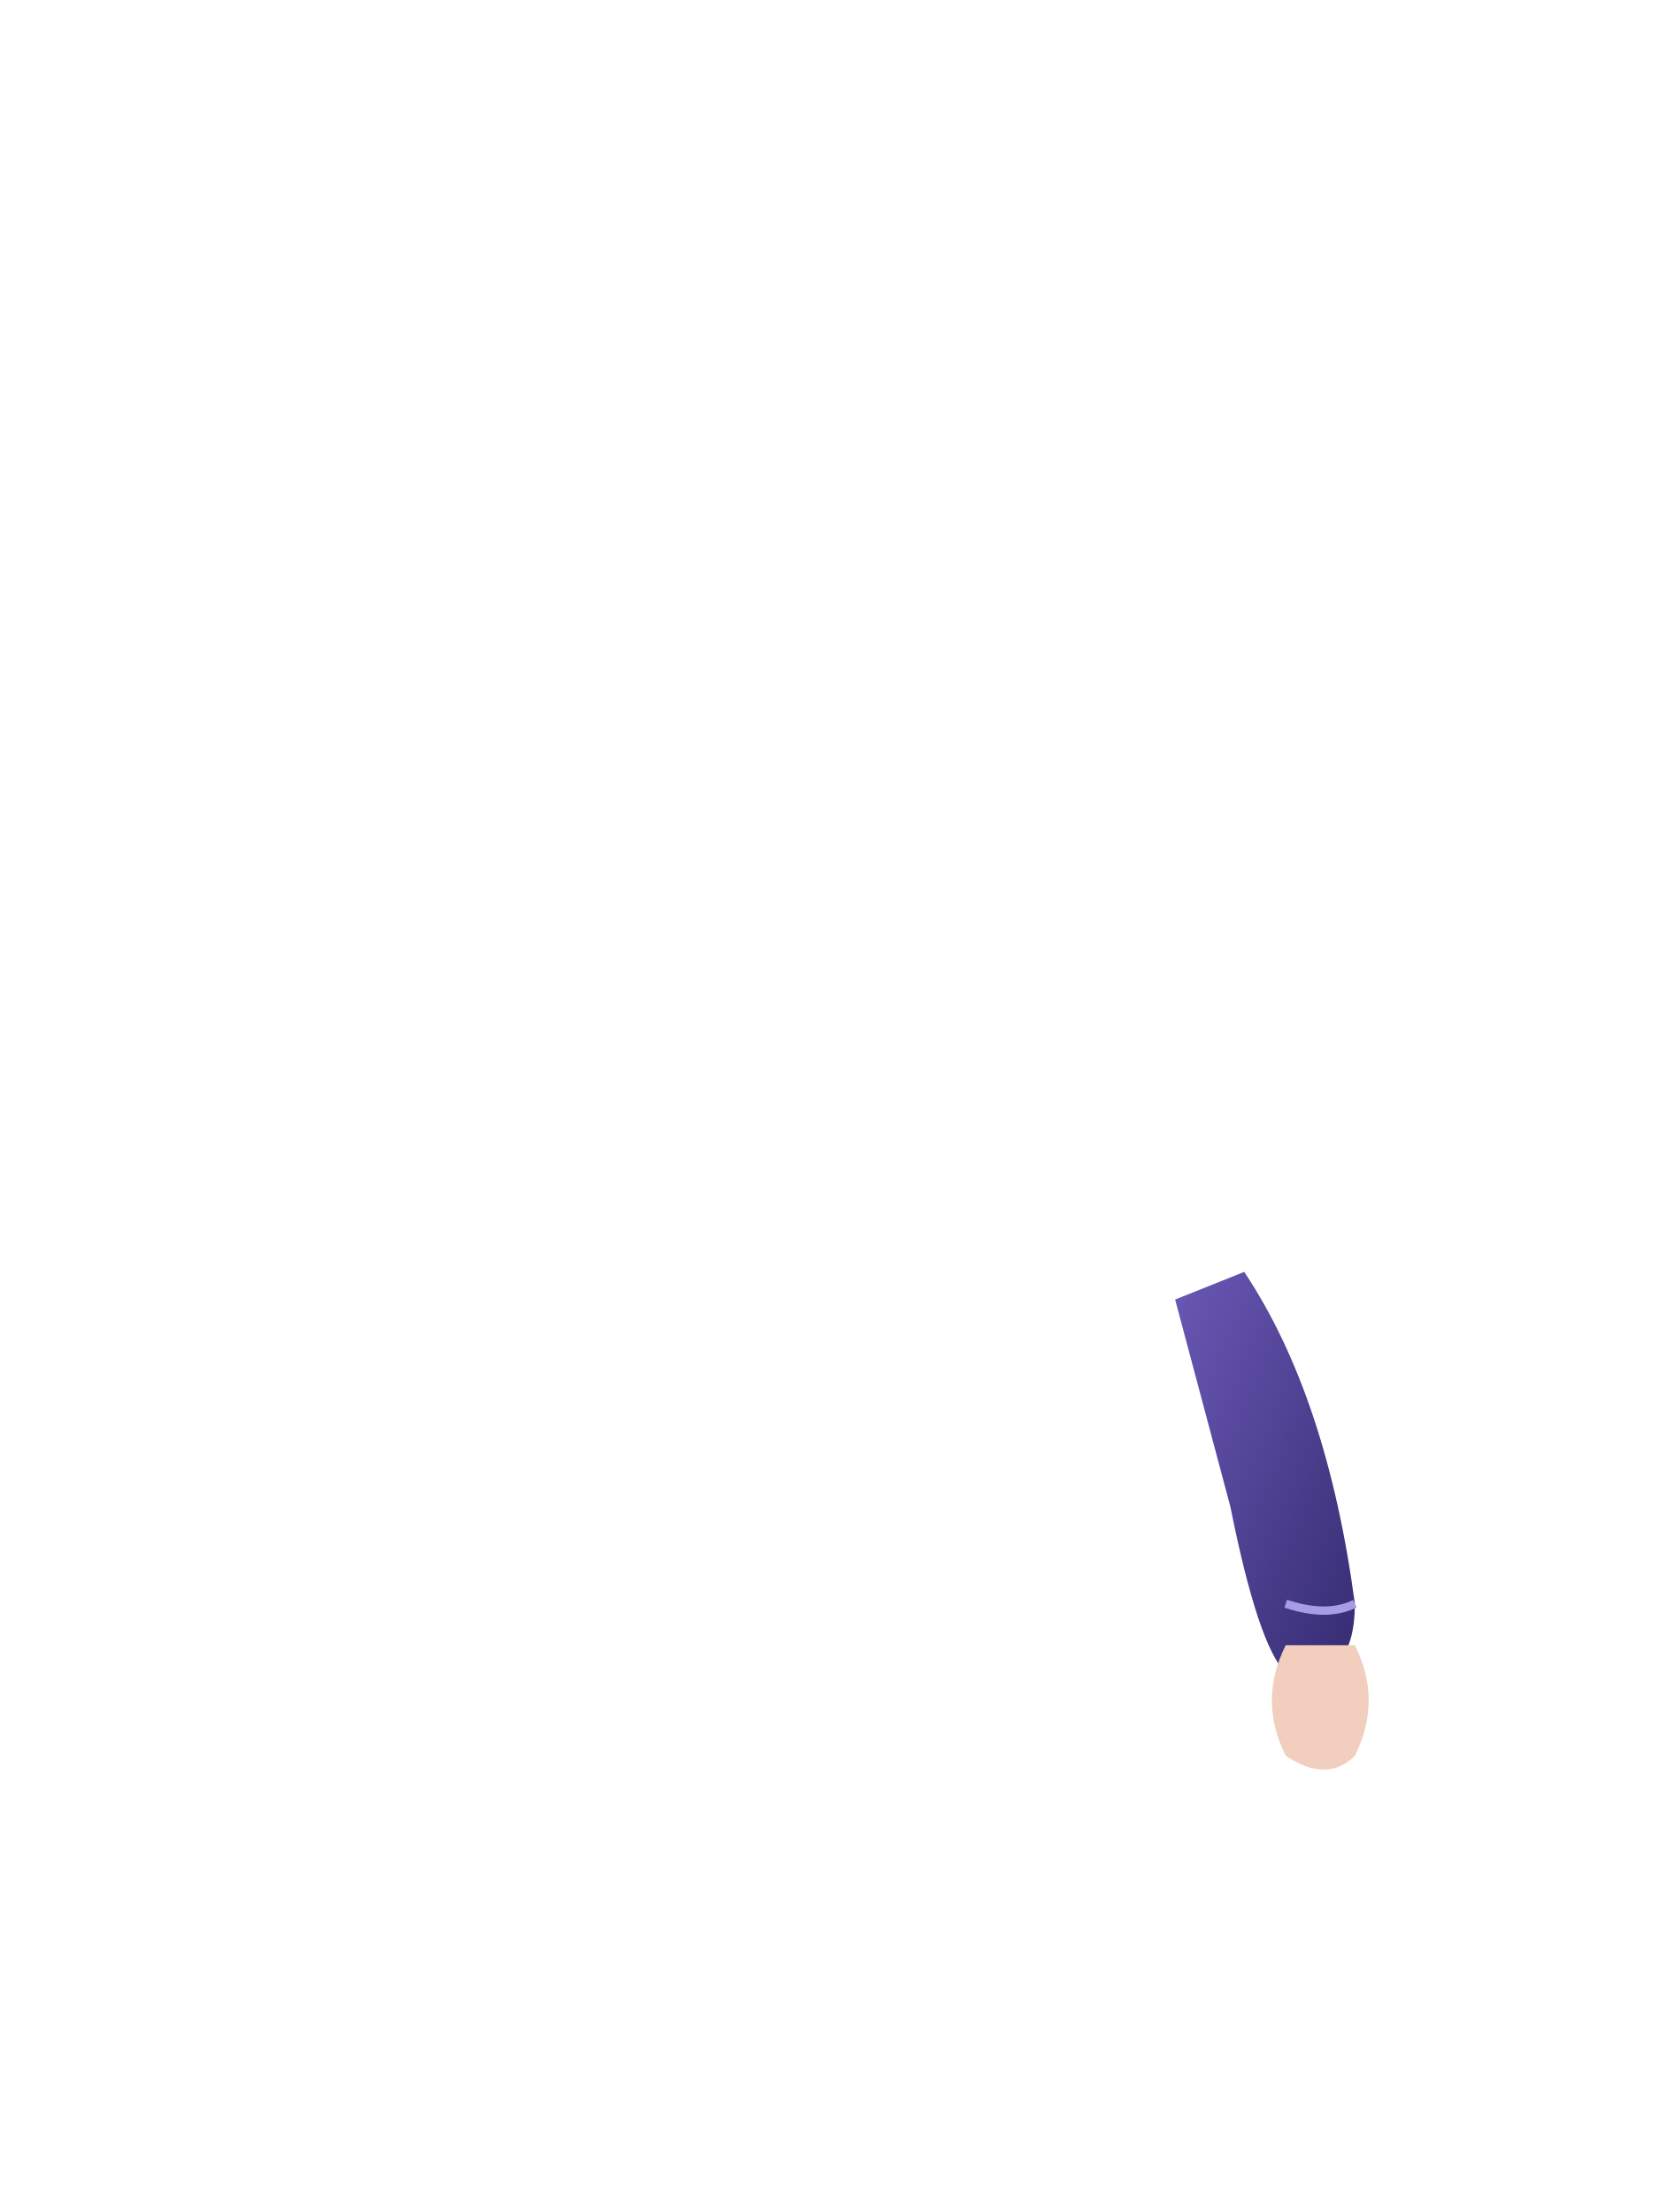
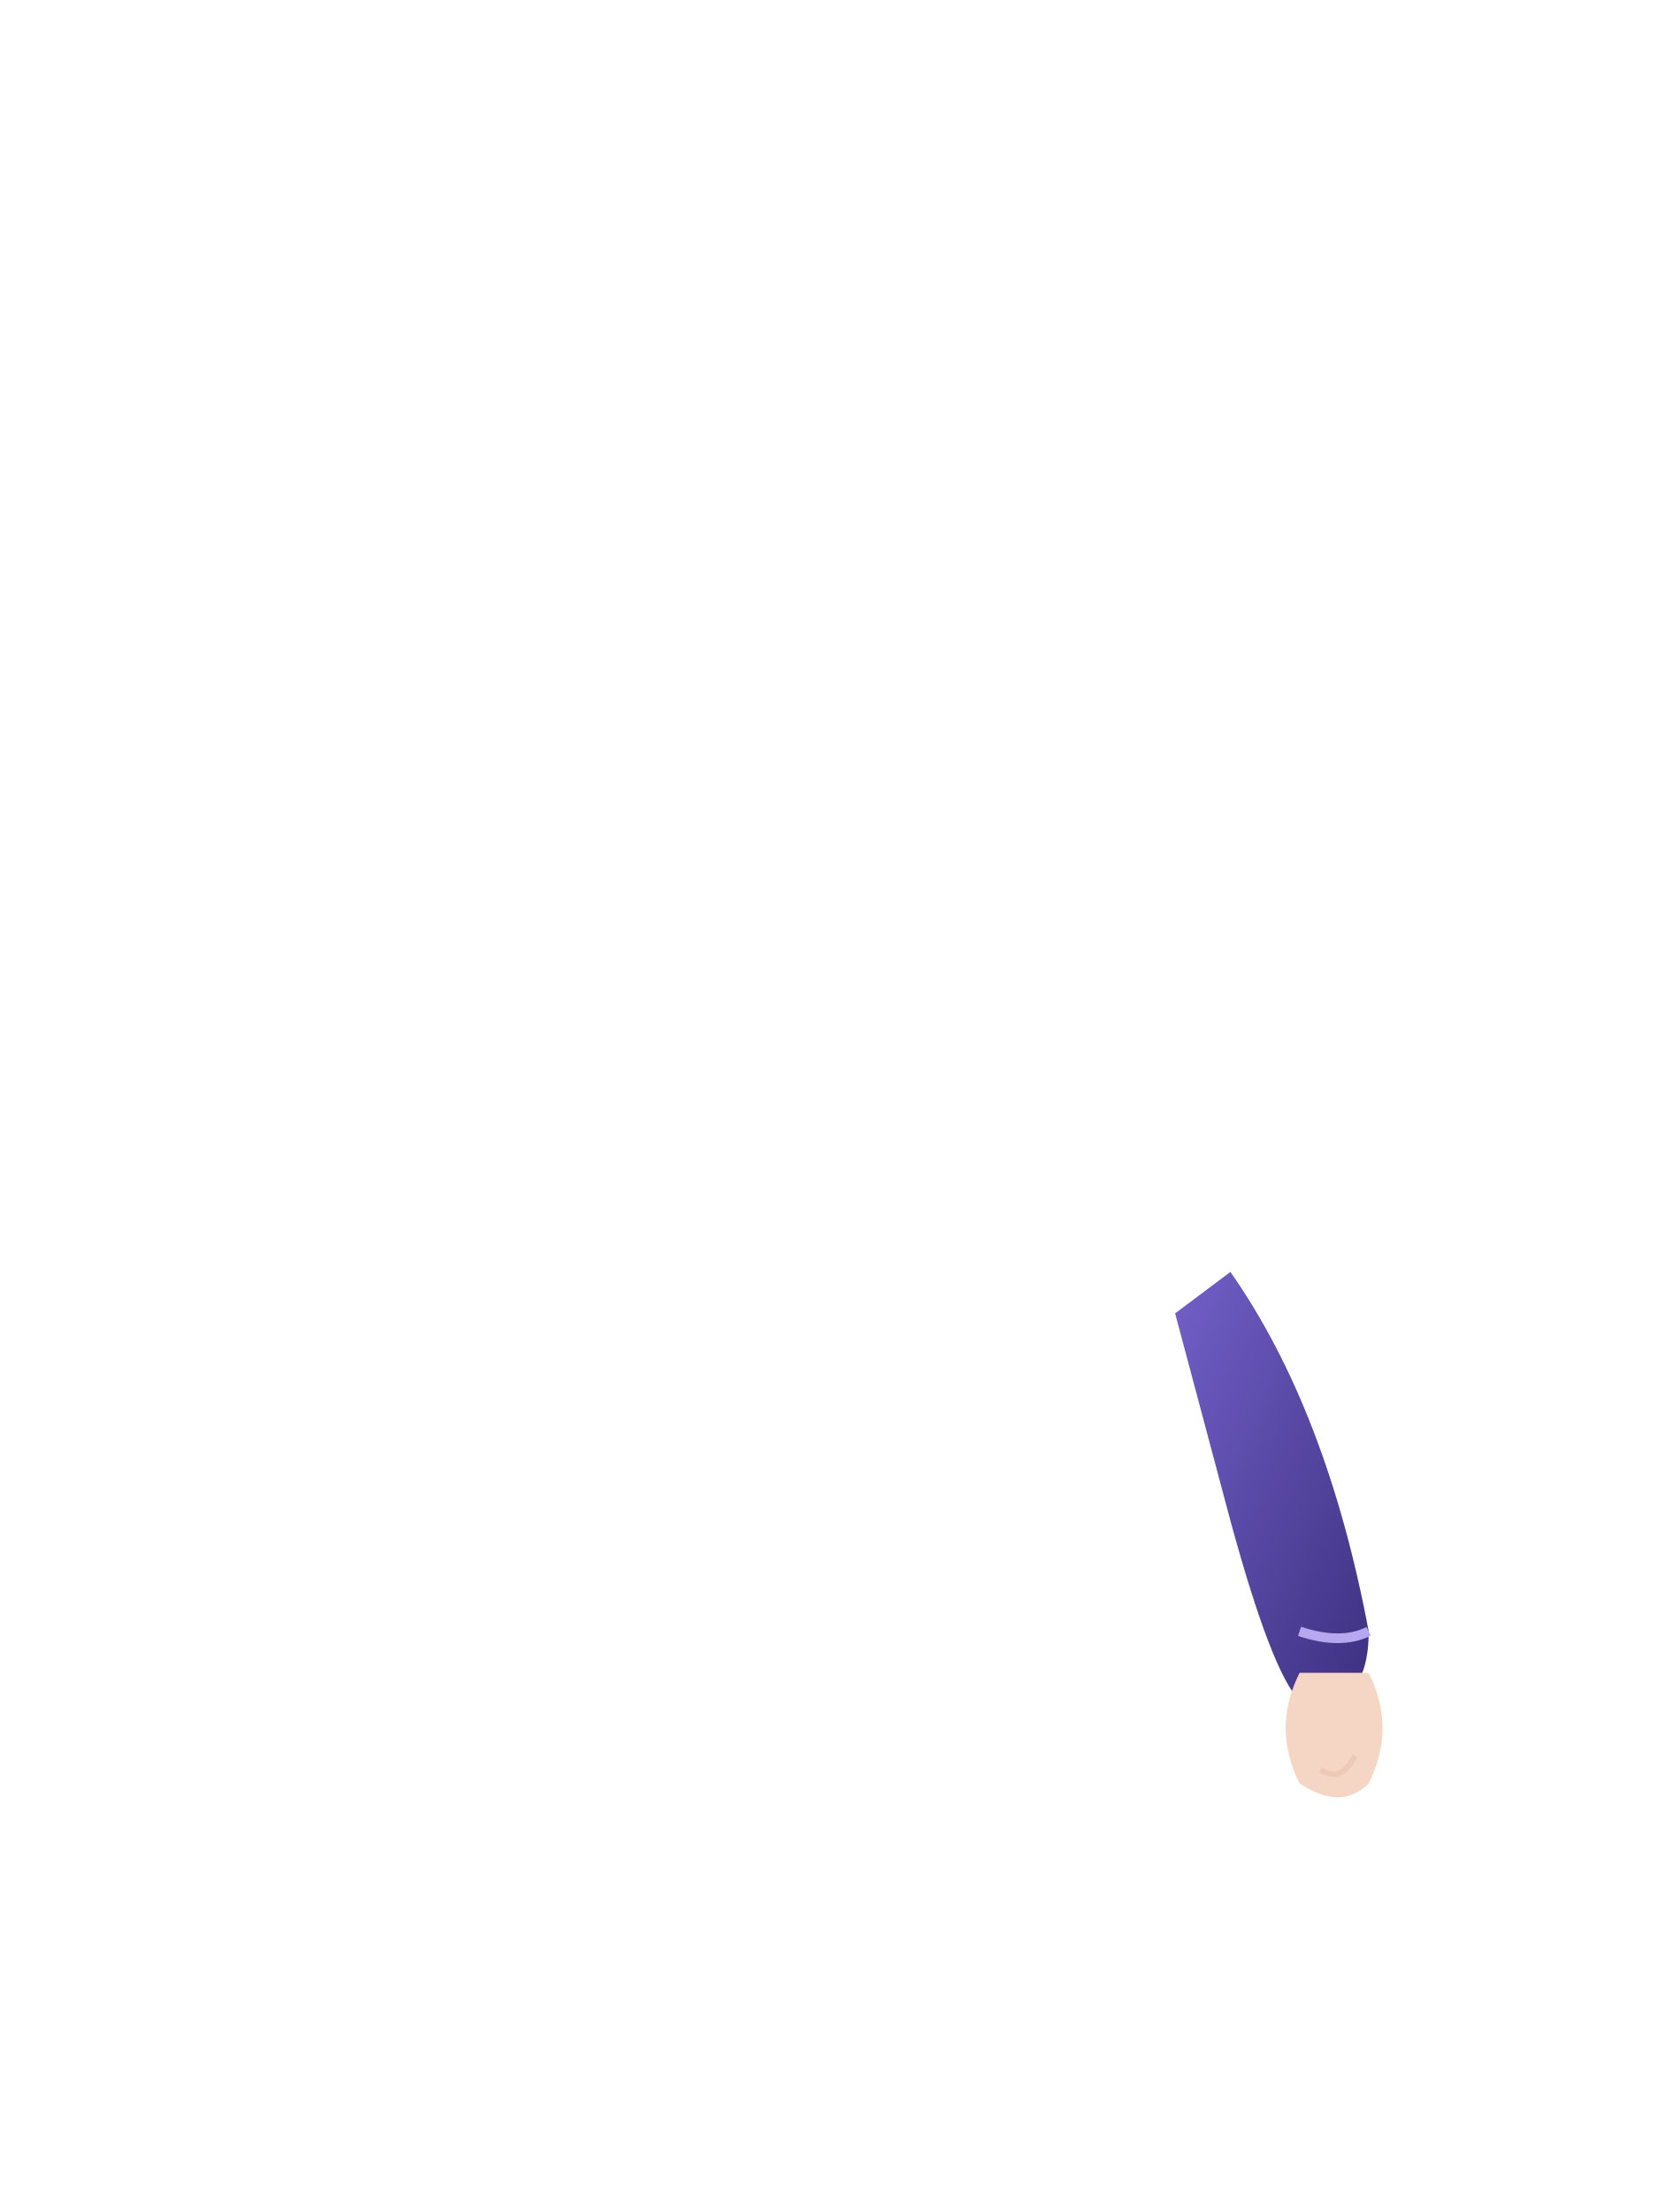
<svg xmlns="http://www.w3.org/2000/svg" viewBox="0 0 120 160" fill="none">
  <defs>
    <linearGradient id="sleeveR" x1="0%" y1="0%" x2="100%" y2="100%">
-       <stop offset="0%" stop-color="#6A58B5" />
-       <stop offset="100%" stop-color="#352C72" />
+       <stop offset="0%" stop-color="#7260C8" />
+       <stop offset="100%" stop-color="#3D3080" />
    </linearGradient>
  </defs>
-   <path d="M90 92 Q96 101 98 116 Q98 122 93 121 Q91 119 89 109 L85 94 Z" fill="url(#sleeveR)" />
-   <path d="M98 116 Q96 117 93 116" stroke="#A79DE4" stroke-width="0.6" fill="none" />
-   <path d="M98 119 Q100 123 98 127 Q96 129 93 127 Q91 123 93 119 Z" fill="#F1CEBE" />
+   <path d="M89 92 Q96 102 99 118 Q99 124 94 123 Q92 121 89 110 L85 95 Z" fill="url(#sleeveR)" />
+   <path d="M99 118 Q97 119 94 118" stroke="#B5A8EE" stroke-width="0.7" fill="none" />
+   <path d="M99 121 Q101 125 99 129 Q97 131 94 129 Q92 125 94 121 Z" fill="#F5D5C4" />
+   <path d="M98 127 Q97 129 95.5 128" stroke="#EDCAB8" stroke-width="0.4" fill="none" />
</svg>
